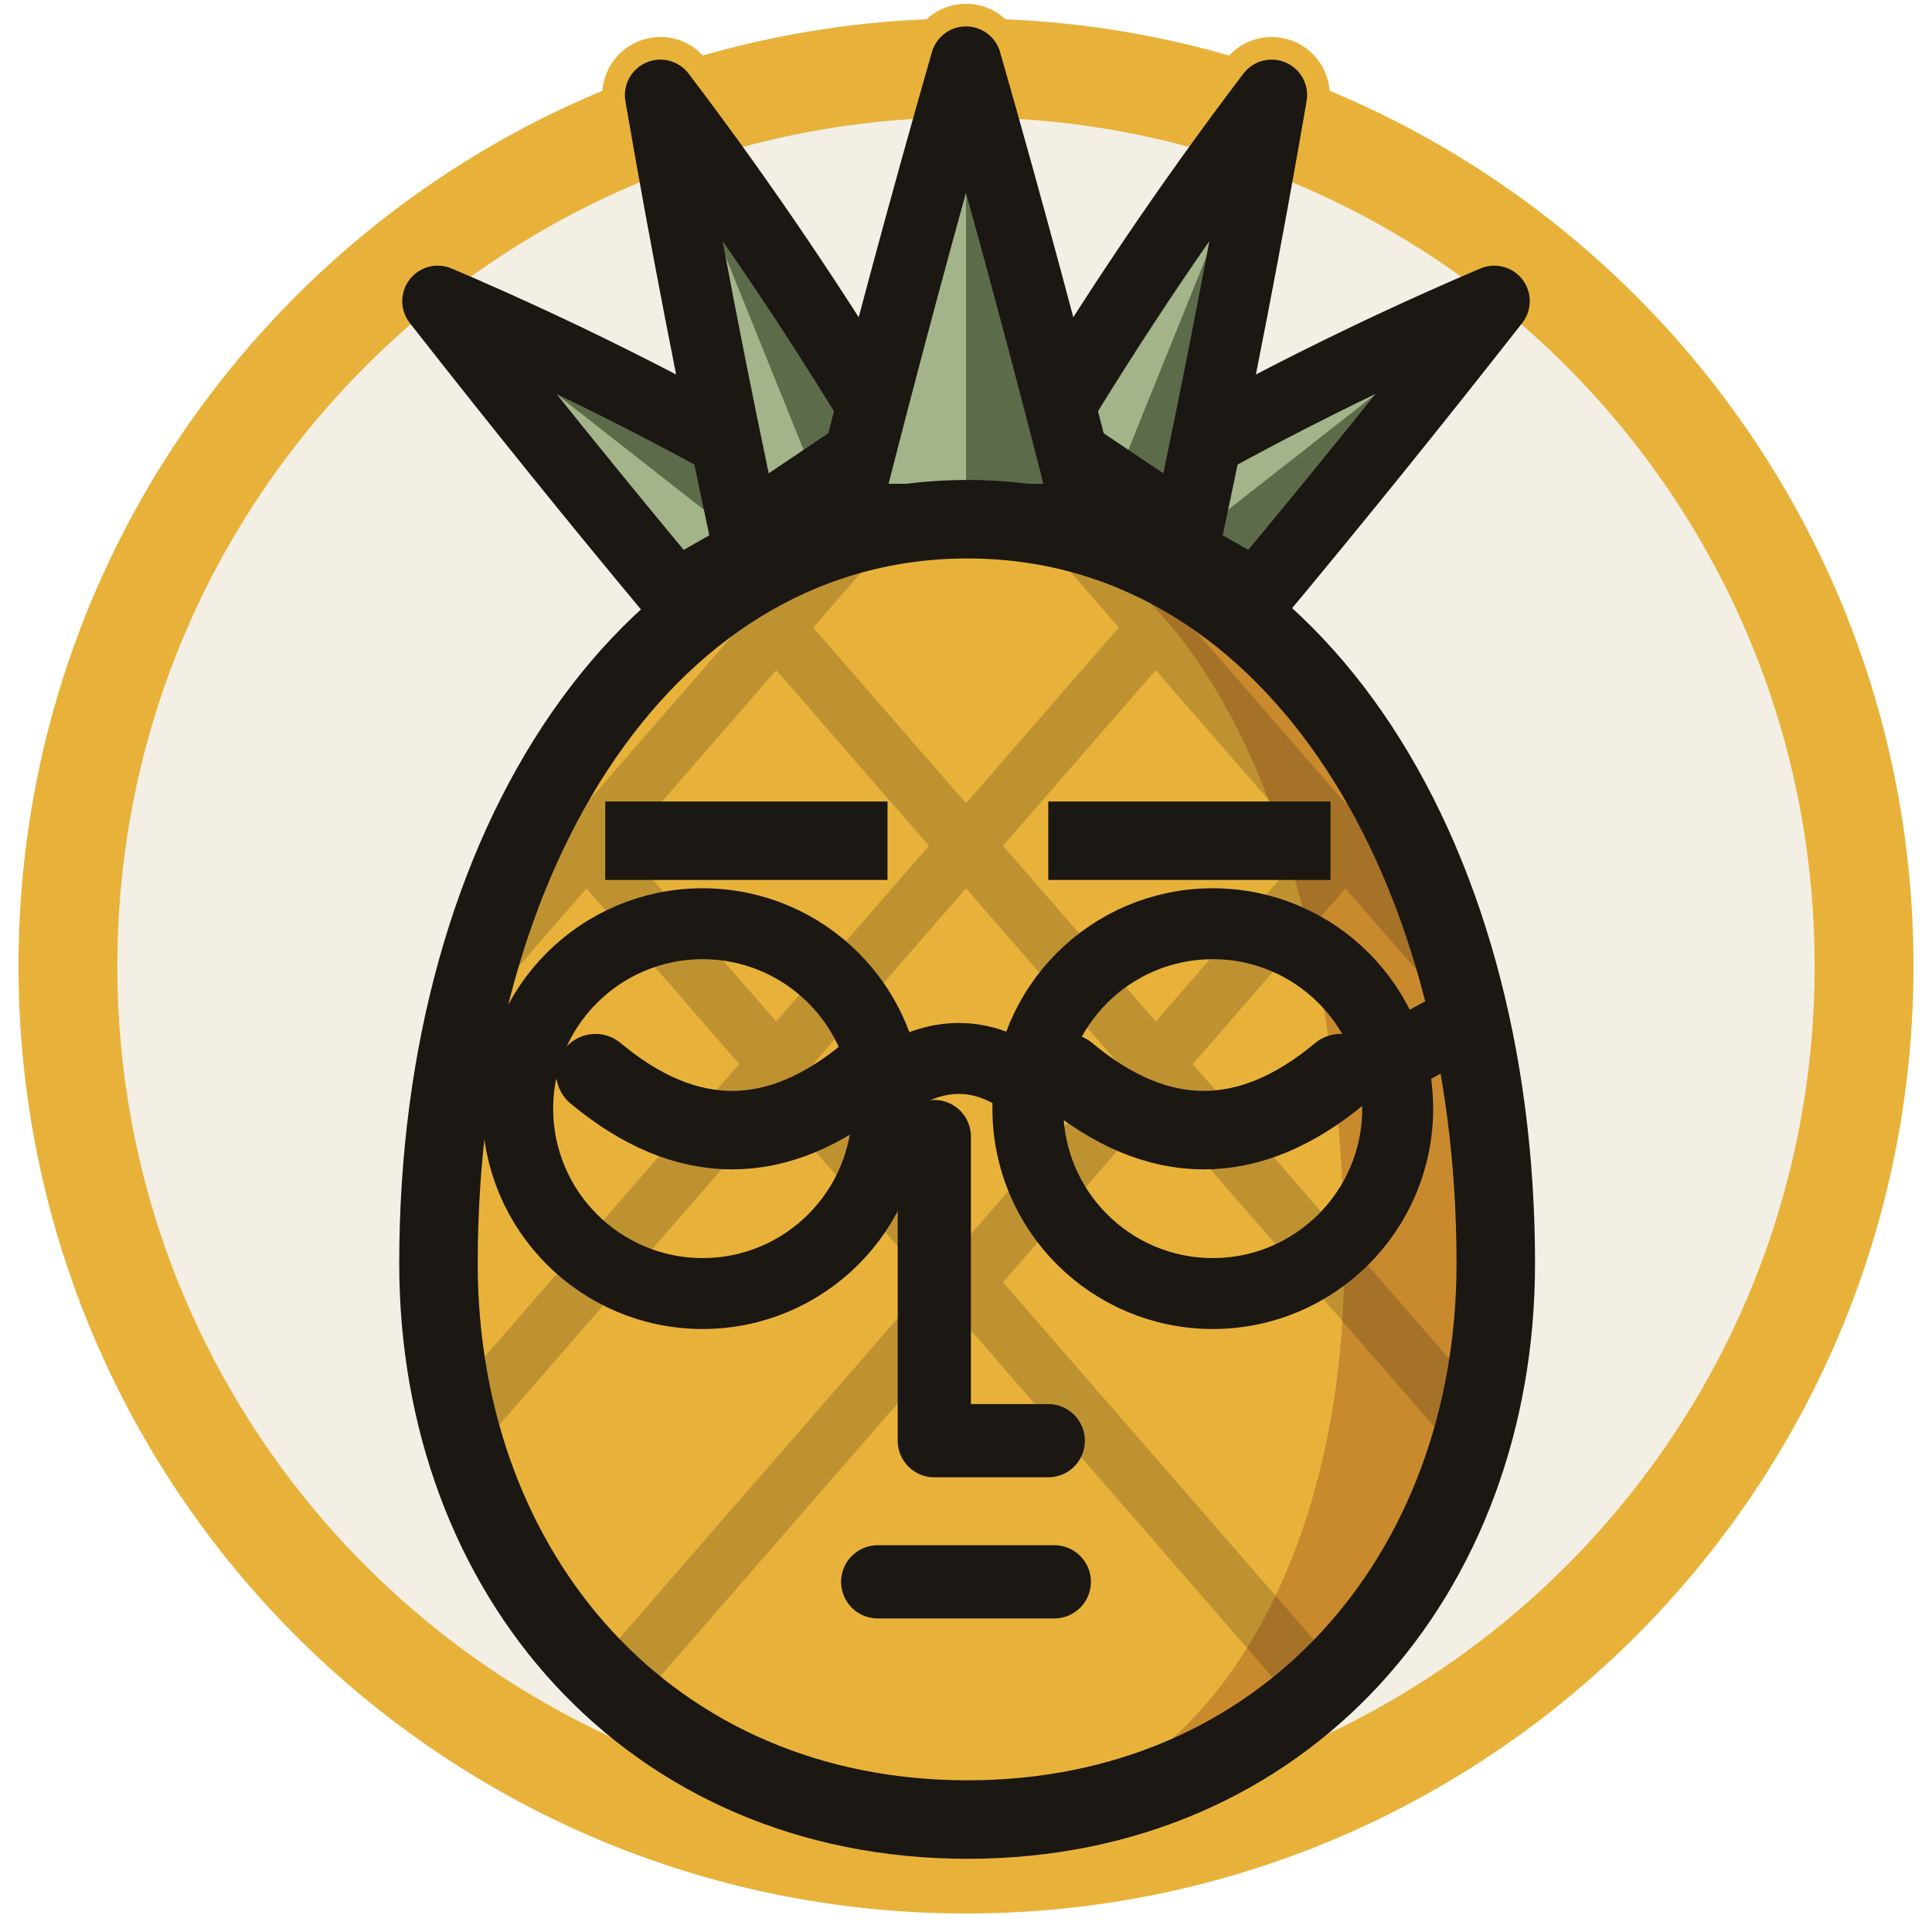
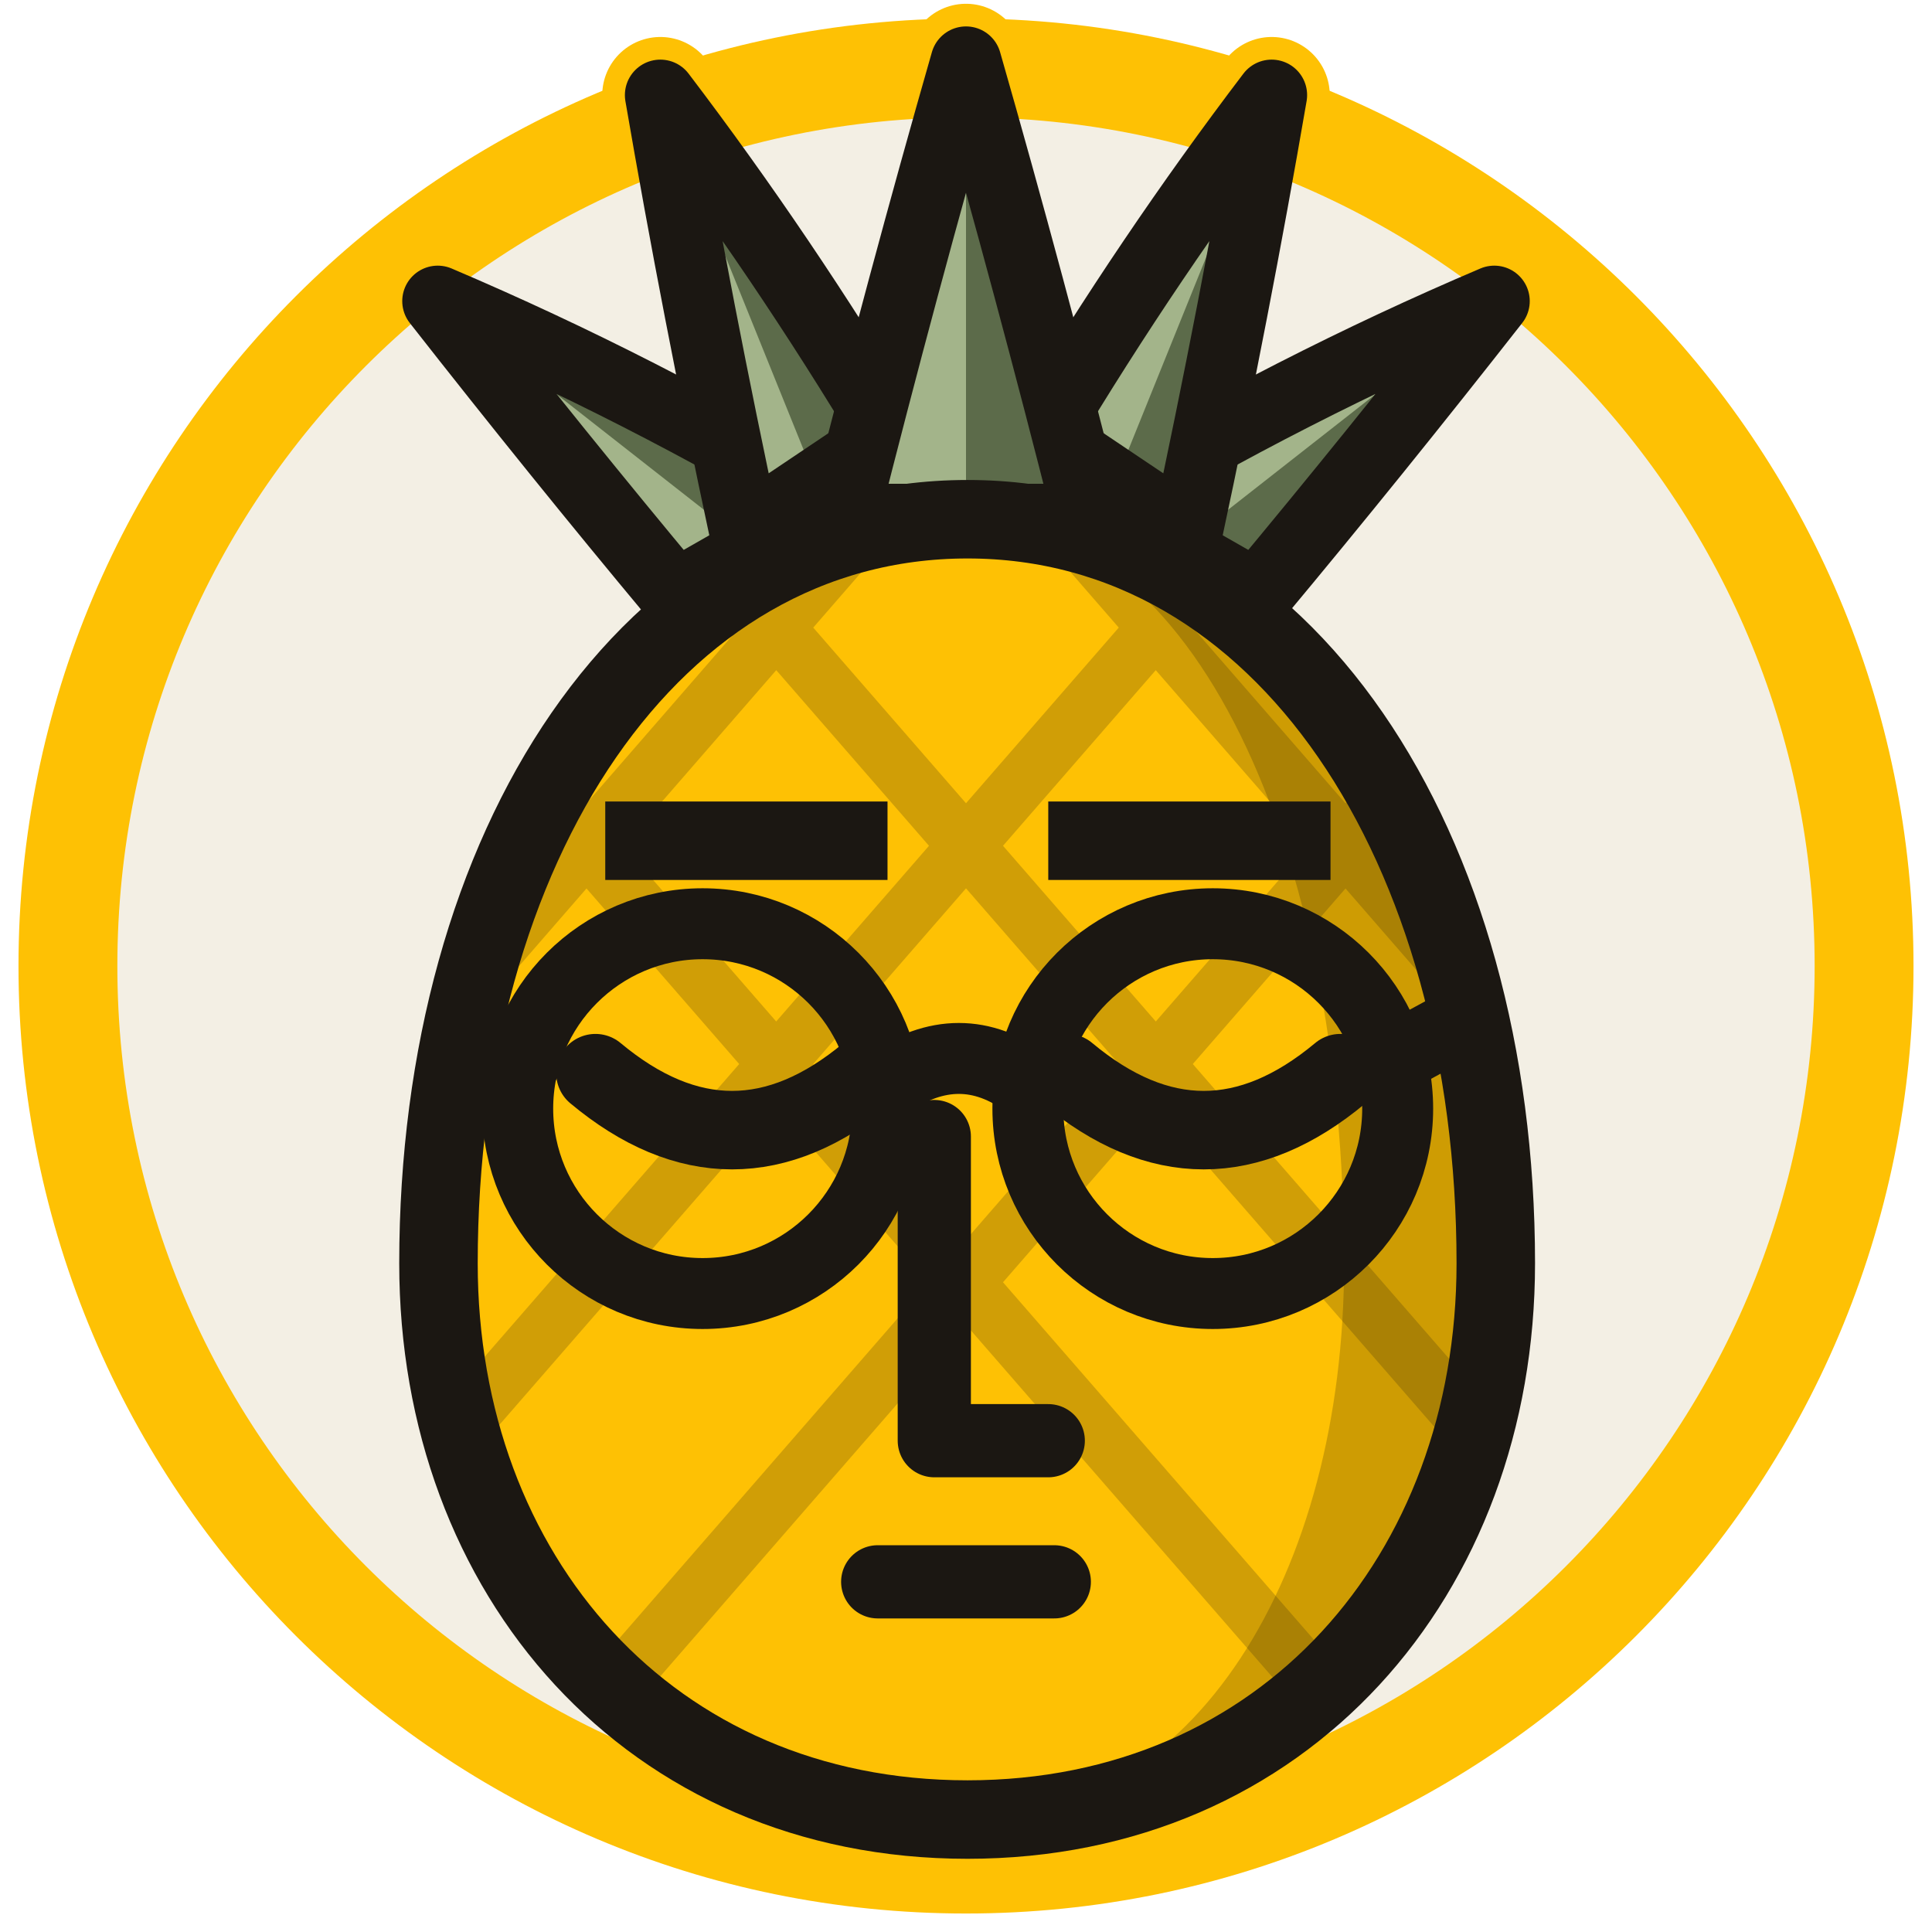
<svg xmlns="http://www.w3.org/2000/svg" viewBox="0 0 256 256" stroke-linecap="round" stroke-linejoin="round">
  <defs>
    <clipPath id="kafes-kirp">
      <path d="M128.2,68.8C86.1,68.8 58.1,112.2 58.1,167.4C58.1,208.7 86.1,241.1 128.2,241.1C170.2,241.1 198.2,208.7 198.2,167.4C198.2,112.2 170.2,68.8 128.2,68.8Z" />
    </clipPath>
  </defs>
  <g id="dis-hat">
-     <path fill="#e8b23a" stroke="#e8b23a" stroke-width="15.4" d="M89.5,78.9Q73.9,60.2 58,39.9Q84.8,51.3 110.7,66.8ZM145.3,66.8Q171.2,51.3 198,39.9Q182.1,60.2 166.5,78.9ZM98.7,70.5Q92.4,41.1 87.5,12.6Q103.7,33.9 117.9,57.6ZM138.1,57.6Q152.3,33.9 168.5,12.6Q163.6,41.1 157.3,70.5ZM111.7,68.8Q119.6,37.5 128,8.2Q136.4,37.5 144.3,68.8Z" />
+     <path fill="#fec104" stroke="#fec104" stroke-width="15.4" d="M89.5,78.9Q73.9,60.2 58,39.9Q84.8,51.3 110.7,66.8ZM145.3,66.8Q171.2,51.3 198,39.9Q182.1,60.2 166.5,78.9ZM98.7,70.5Q92.4,41.1 87.5,12.6Q103.7,33.9 117.9,57.6ZM138.1,57.6Q152.3,33.9 168.5,12.6Q163.6,41.1 157.3,70.5ZM111.7,68.8Q119.6,37.5 128,8.2Q136.4,37.5 144.3,68.8Z" />
  </g>
  <g id="halka">
-     <circle cx="128" cy="128" r="119" fill="#f3efe4" stroke="#e8b23a" stroke-width="13.1" />
+     <circle cx="128" cy="128" r="119" fill="#f3efe4" stroke="#fec104" stroke-width="13.1" />
  </g>
  <g id="tac">
    <path fill="#5c6b4a" d="M89.5,78.9Q73.9,60.2 58,39.9Q84.8,51.3 110.7,66.8Z" />
    <path fill="#a3b48a" d="M89.5,78.9Q73.9,60.2 58,39.9L100.1,72.9Z" />
    <path fill="none" stroke="#1b1712" stroke-width="9.4" d="M89.5,78.9Q73.9,60.2 58,39.9Q84.8,51.3 110.7,66.8Z" />
    <path fill="#5c6b4a" d="M145.3,66.8Q171.2,51.3 198,39.9Q182.1,60.2 166.5,78.9Z" />
    <path fill="#a3b48a" d="M145.3,66.8Q171.2,51.3 198,39.9L155.9,72.9Z" />
    <path fill="none" stroke="#1b1712" stroke-width="9.4" d="M145.3,66.8Q171.2,51.3 198,39.9Q182.1,60.2 166.5,78.9Z" />
    <path fill="#5c6b4a" d="M98.7,70.5Q92.4,41.1 87.5,12.6Q103.7,33.9 117.9,57.6Z" />
    <path fill="#a3b48a" d="M98.7,70.5Q92.4,41.1 87.5,12.6L108.3,64.1Z" />
    <path fill="none" stroke="#1b1712" stroke-width="9.4" d="M98.7,70.5Q92.4,41.1 87.5,12.6Q103.7,33.9 117.9,57.6Z" />
    <path fill="#5c6b4a" d="M138.1,57.6Q152.3,33.9 168.5,12.6Q163.6,41.1 157.3,70.5Z" />
    <path fill="#a3b48a" d="M138.1,57.6Q152.3,33.9 168.5,12.6L147.7,64.1Z" />
    <path fill="none" stroke="#1b1712" stroke-width="9.4" d="M138.1,57.6Q152.3,33.9 168.5,12.6Q163.6,41.1 157.3,70.5Z" />
    <path fill="#5c6b4a" d="M111.7,68.8Q119.6,37.5 128,8.2Q136.4,37.5 144.3,68.8Z" />
    <path fill="#a3b48a" d="M111.7,68.8Q119.6,37.5 128,8.2L128,68.8Z" />
    <path fill="none" stroke="#1b1712" stroke-width="9.4" d="M111.7,68.8Q119.6,37.5 128,8.2Q136.4,37.5 144.3,68.8Z" />
  </g>
  <g id="govde">
-     <path fill="#c98a2e" d="M128.2,68.8C86.1,68.8 58.1,112.2 58.1,167.4C58.1,208.7 86.1,241.1 128.2,241.1C170.2,241.1 198.2,208.7 198.2,167.4C198.2,112.2 170.2,68.8 128.2,68.8Z" />
-     <path fill="#e8b23a" d="M128.2,68.8C86.1,68.8 58.1,112.2 58.1,167.4C58.1,208.7 86.1,241.1 128.2,241.1C158.1,241.1 178.1,208.7 178.1,167.4C178.1,112.2 158.1,68.8 128.2,68.8Z" />
+     <path fill="#ce9c03" d="M128.2,68.8C86.1,68.8 58.1,112.2 58.1,167.4C58.1,208.7 86.1,241.1 128.2,241.1C170.2,241.1 198.2,208.7 198.2,167.4C198.2,112.2 170.2,68.8 128.2,68.8Z" />
+     <path fill="#fec104" d="M128.2,68.8C86.1,68.8 58.1,112.2 58.1,167.4C58.1,208.7 86.1,241.1 128.2,241.1C158.1,241.1 178.1,208.7 178.1,167.4C178.1,112.2 158.1,68.8 128.2,68.8Z" />
    <g id="kafes" clip-path="url(#kafes-kirp)">
      <path fill="none" stroke="#1b1712" stroke-opacity=".2" stroke-width="7.4" d="M32.5,60.1L198.7,251.2M122.9,60.1L-43.2,251.2M82.8,60.1L249,251.2M173.2,60.1L7,251.2M133.1,60.1L299.2,251.2M223.5,60.1L57.3,251.2" />
    </g>
    <path fill="none" stroke="#1b1712" stroke-width="10.4" d="M128.2,68.8C86.1,68.8 58.1,112.2 58.1,167.4C58.1,208.7 86.1,241.1 128.2,241.1C170.2,241.1 198.2,208.7 198.2,167.4C198.2,112.2 170.2,68.8 128.2,68.8Z" />
  </g>
  <g id="yuz">
    <path id="kaslar" fill="none" stroke="#1b1712" stroke-width="10.4" stroke-linecap="butt" d="M80.2,111.4L117.6,111.4M138.9,111.4L176.3,111.4" />
    <g id="goz-sol">
      <path fill="none" stroke="#1b1712" stroke-width="10.4" d="M78.9,142.2Q97,157.3 115.1,142.2" />
    </g>
    <g id="goz-sag">
      <path fill="none" stroke="#1b1712" stroke-width="10.4" d="M141.4,142.2Q159.5,157.3 177.6,142.2" />
    </g>
    <g id="gozluk" fill="none" stroke="#1b1712" stroke-width="9.4">
      <circle cx="93.1" cy="146.9" r="24.5" />
      <circle cx="160.7" cy="146.9" r="24.5" />
      <path d="M117.6,143.6Q127.2,136.9 136.2,143.6M69.7,140.6L62.5,135.5M184.1,140.6L193.5,135.5" />
    </g>
    <g id="burun">
      <path fill="none" stroke="#1b1712" stroke-width="9.7" d="M123.8,150.6L123.8,190.9L138.9,190.9" />
    </g>
    <g id="agiz">
      <path fill="none" stroke="#1b1712" stroke-width="9.7" d="M116.3,209.6L139.7,209.6" />
    </g>
  </g>
</svg>
